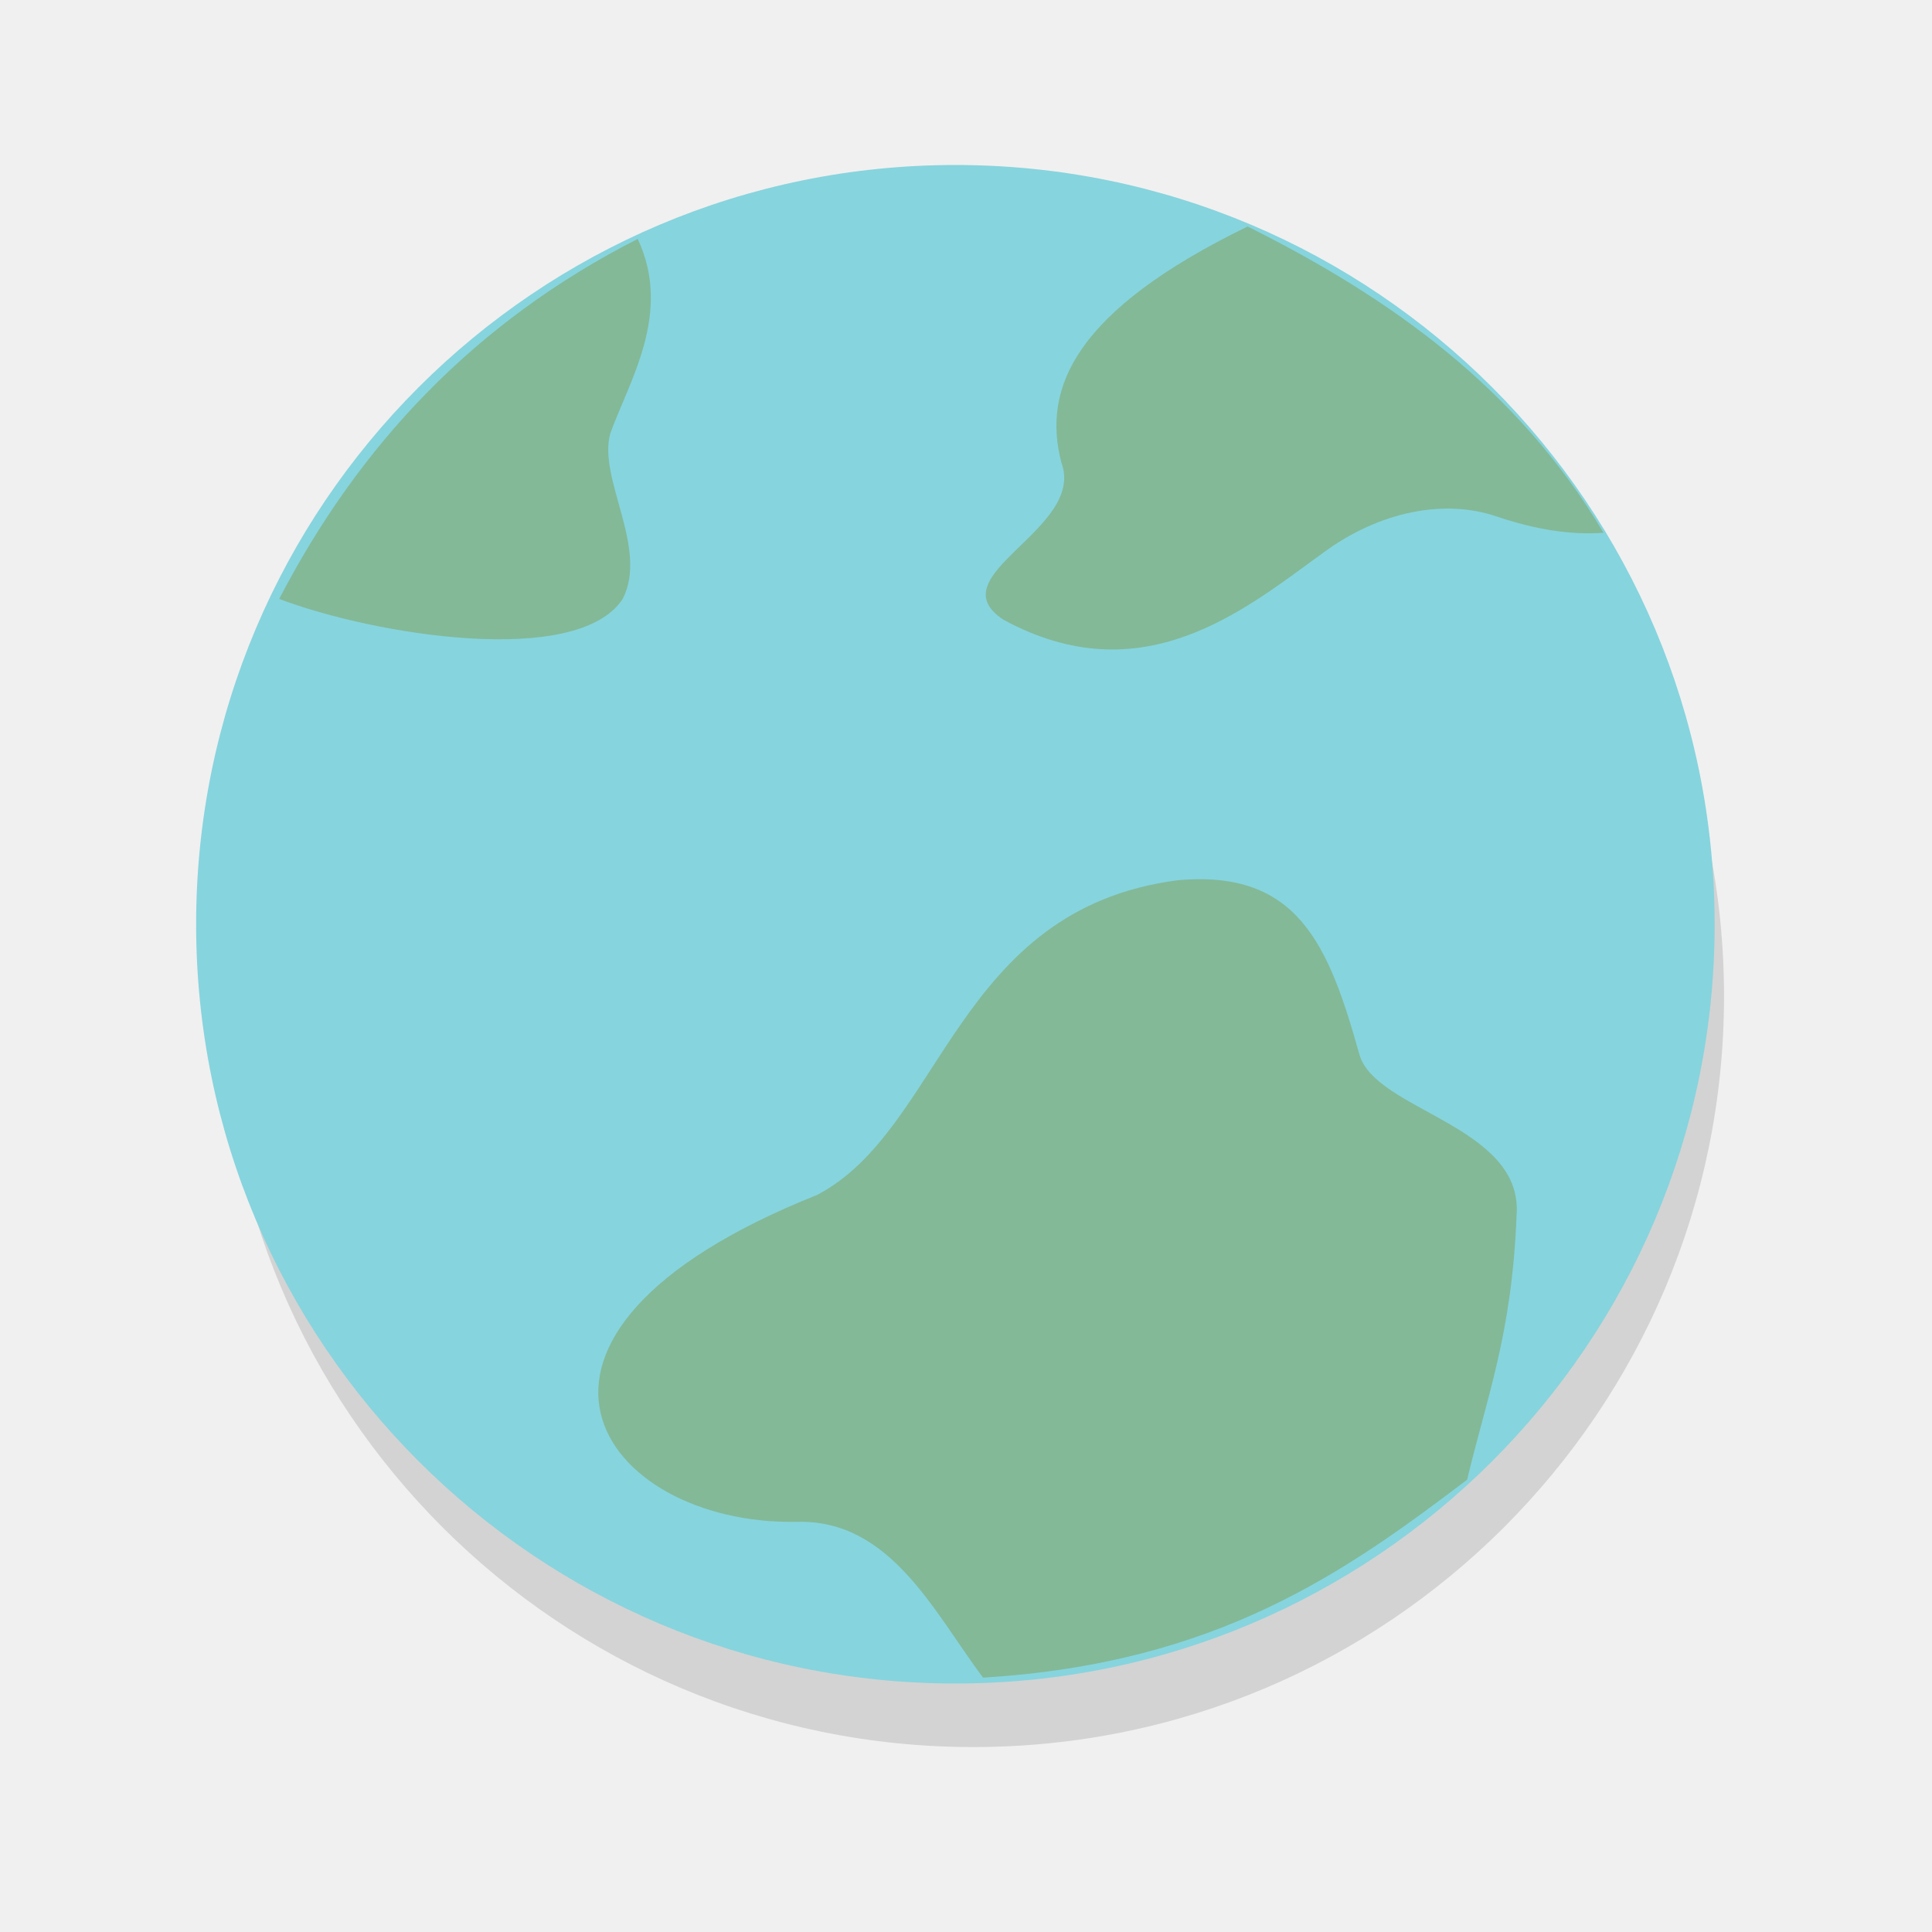
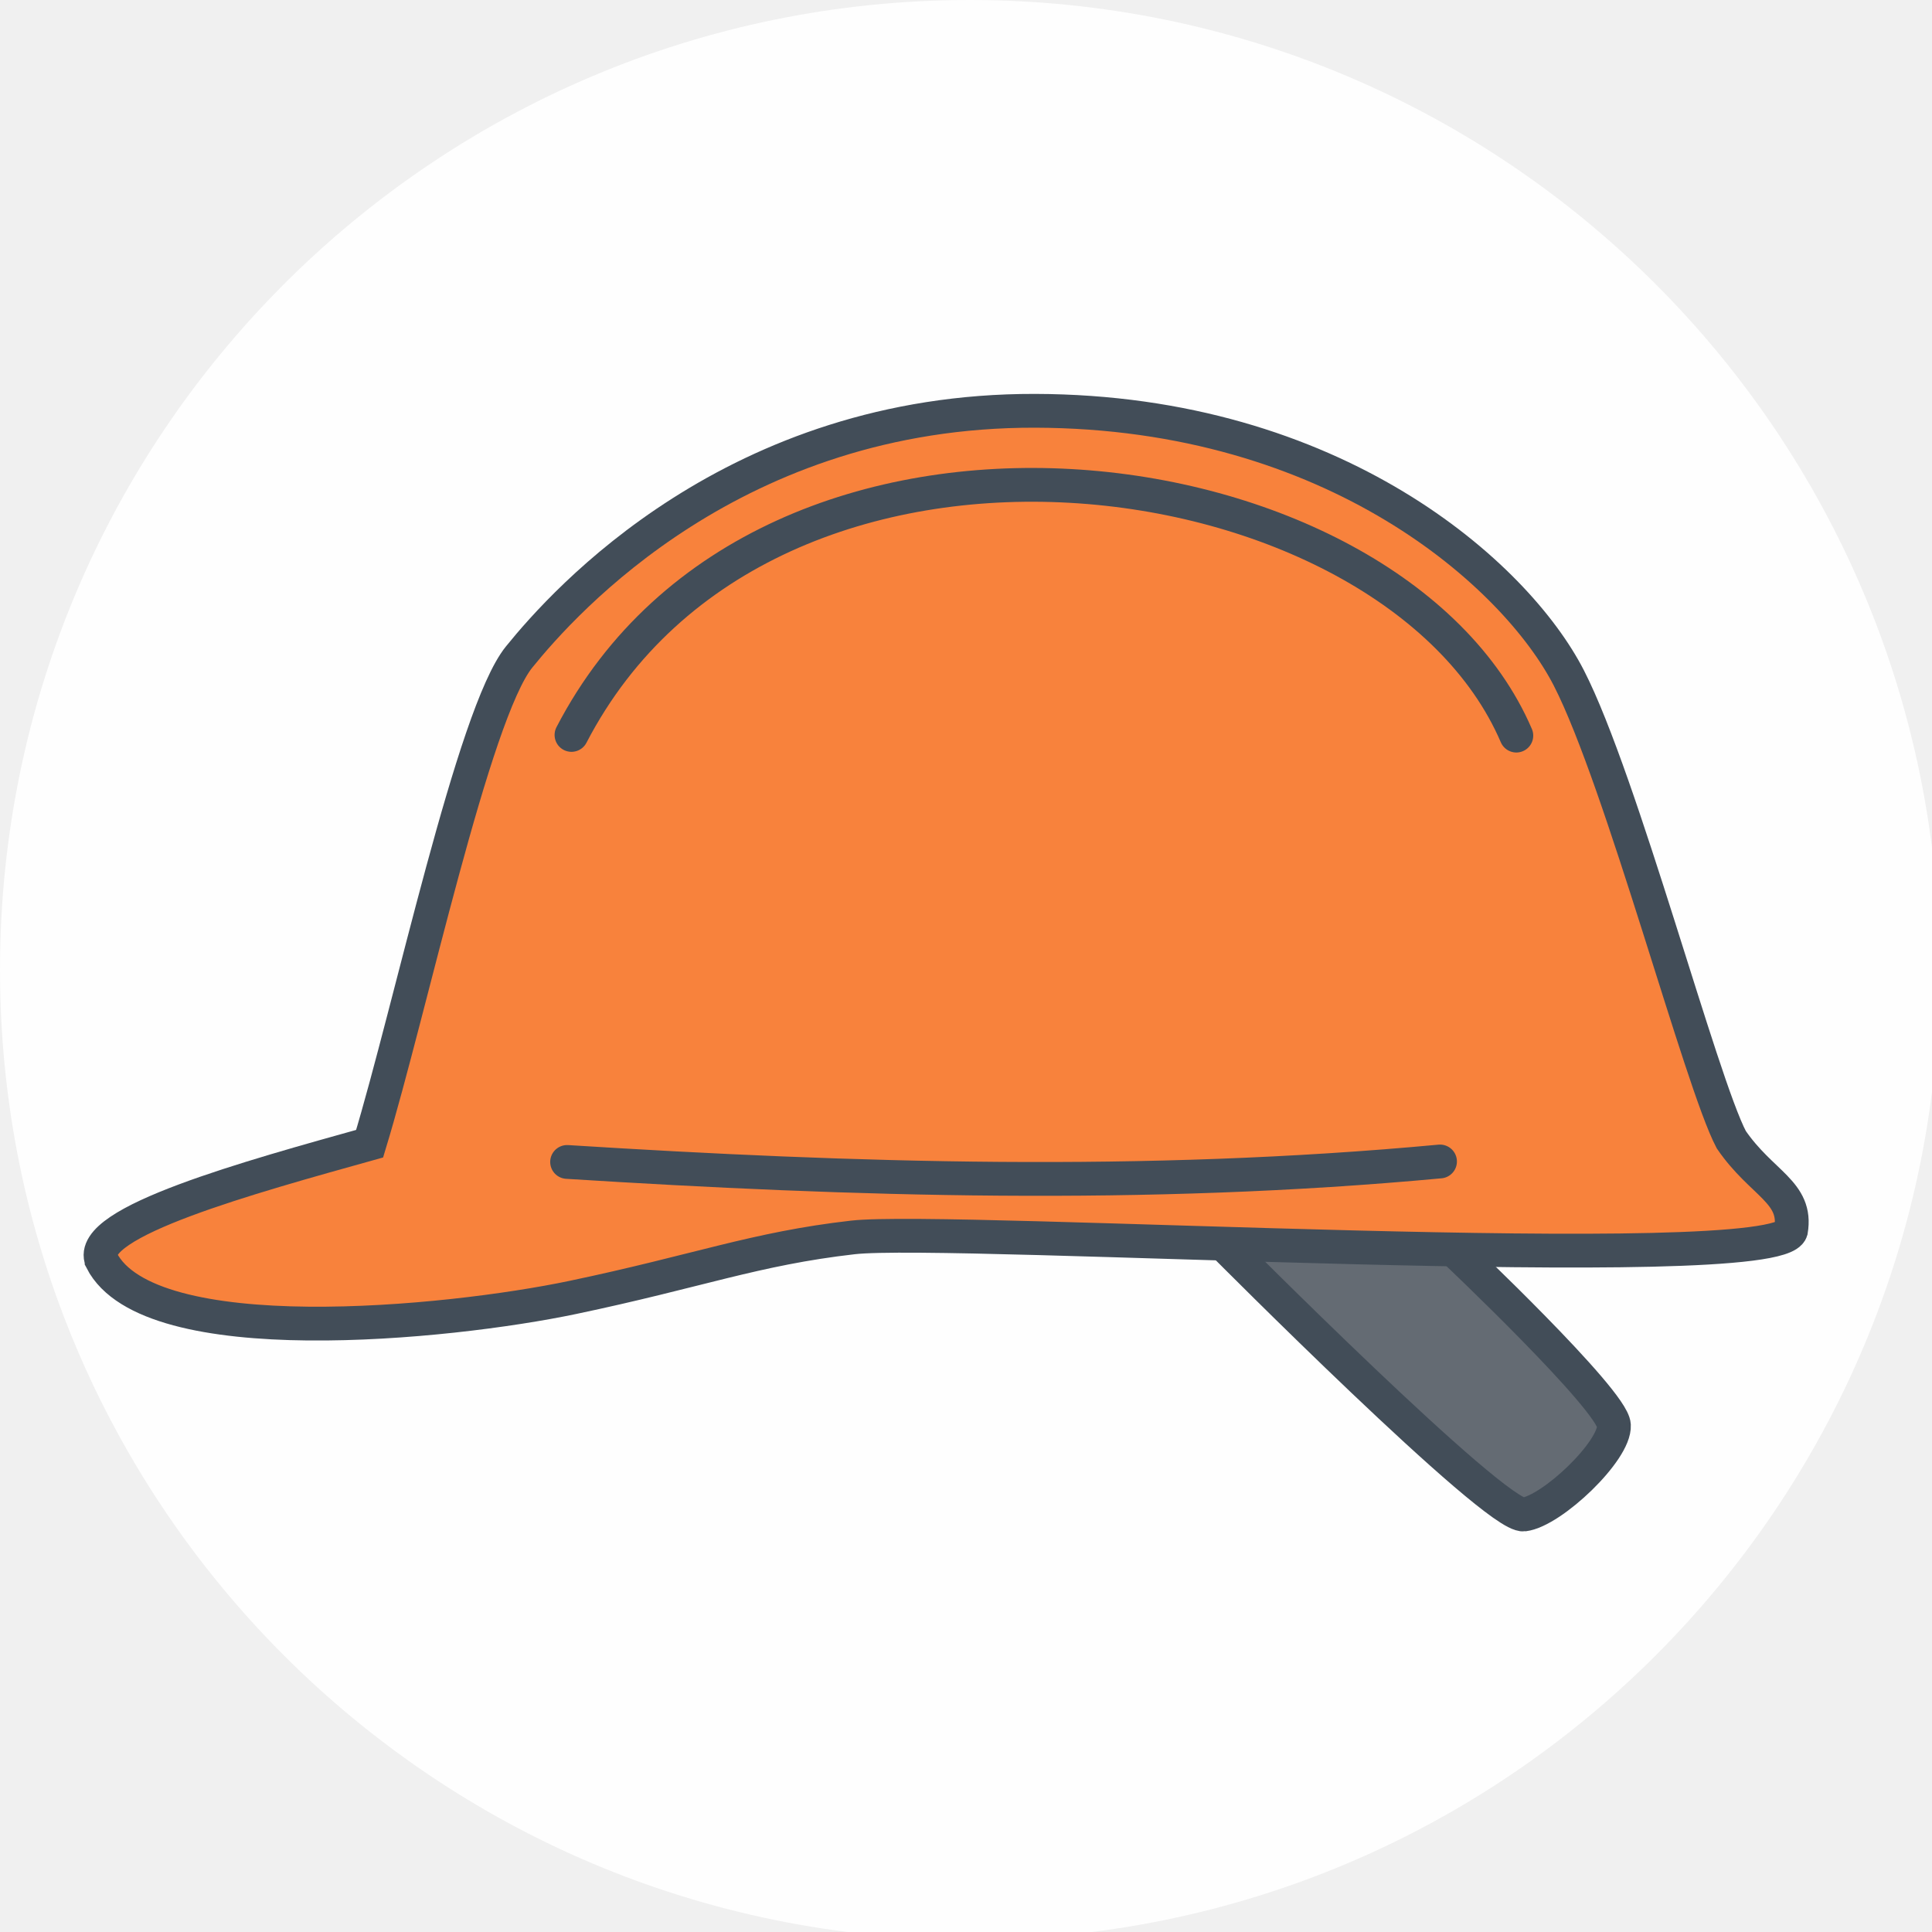
<svg xmlns="http://www.w3.org/2000/svg" width="256" height="256" viewBox="0 0 67.733 67.733" version="1.1" id="svg8">
  <defs id="defs2" />
  <g id="layer1" transform="translate(-0.892948,-229.345)" style="opacity:0.92">
-     <g id="g827" transform="matrix(4.386633,0,0,4.386633,9.256237,-971.9886)">
-       <circle cy="281.825" cx="5.872" id="path846-3" style="opacity:0.92;fill:#000000;fill-opacity:0.145;stroke:none;stroke-width:0.193;stroke-linecap:round;stroke-linejoin:round;stroke-miterlimit:4;stroke-dasharray:none;stroke-dashoffset:0;stroke-opacity:1" r="6" />
-       <circle r="6.068" cy="281.249" cx="5.729" id="path846" style="fill:#7dd1dc;fill-opacity:1;stroke:none;stroke-width:0.195;stroke-linecap:round;stroke-linejoin:round;stroke-miterlimit:4;stroke-dasharray:none;stroke-dashoffset:0;stroke-opacity:1" />
-       <path id="path848" d="m 0.325,278.649 c 0.753,0.286 2.381,0.554 2.745,0 0.209,-0.407 -0.201,-0.962 -0.099,-1.323 0.147,-0.411 0.499,-0.959 0.219,-1.554 -1.308,0.667 -2.227,1.649 -2.865,2.877 z" style="opacity:1;fill:#7ab28a;fill-opacity:0.922;stroke:none;stroke-width:0.265px;stroke-linecap:butt;stroke-linejoin:miter;stroke-opacity:1" />
-       <path id="path850" d="m 8.064,275.673 c -1.381,0.673 -1.643,1.29 -1.488,1.885 0.201,0.537 -1.004,0.902 -0.463,1.257 1.109,0.603 1.924,-0.077 2.547,-0.529 0.471,-0.35 0.992,-0.432 1.389,-0.298 0.309,0.105 0.597,0.152 0.86,0.132 -0.687,-1.158 -1.707,-1.879 -2.844,-2.447 z" style="opacity:1;fill:#7ab28a;fill-opacity:0.922;stroke:none;stroke-width:0.265px;stroke-linecap:butt;stroke-linejoin:miter;stroke-opacity:1" />
-       <path id="path852" d="m 5.95,287.27 c -0.394,-0.526 -0.741,-1.267 -1.49,-1.245 -1.567,0.028 -2.666,-1.483 0.165,-2.613 1.005,-0.527 1.103,-2.281 2.877,-2.514 0.965,-0.09 1.211,0.519 1.455,1.389 0.123,0.454 1.314,0.569 1.257,1.29 -0.037,0.95 -0.238,1.45 -0.395,2.111 -0.973,0.738 -1.997,1.469 -3.87,1.582 z" style="opacity:1;fill:#7ab28a;fill-opacity:0.922;stroke:none;stroke-width:0.265px;stroke-linecap:butt;stroke-linejoin:miter;stroke-opacity:1" />
+     <circle style="fill:#ffffff;fill-opacity:1;stroke:none;stroke-width:2.333;stroke-linecap:round;stroke-miterlimit:4;stroke-dasharray:none" id="path836" cx="34.893" cy="263.345" r="34" />
+     <g id="g867" transform="matrix(0.526775,0,0,0.526775,61.09224,125.8311)">
+       <path style="fill:#585f68;fill-opacity:1;stroke:#333f4b;stroke-width:2.249;stroke-linecap:round;stroke-linejoin:miter;stroke-miterlimit:4;stroke-dasharray:none;stroke-opacity:1" d="m -32.871,279.283 c 0,0 18.125,18.246 20.004,18.016 1.879,-0.23 6.098,-4.247 6,-5.94 -0.098,-1.691 -10.639,-11.658 -10.639,-11.658" id="path856" />
+       <g id="g854" style="fill:#f9782d;fill-opacity:1;stroke:#333f4b;stroke-width:2.249;stroke-linecap:round;stroke-miterlimit:4;stroke-dasharray:none;stroke-opacity:1">
+         <path style="fill:#f9782d;fill-opacity:1;stroke:#333f4b;stroke-width:2.249;stroke-linecap:round;stroke-linejoin:miter;stroke-miterlimit:4;stroke-dasharray:none;stroke-opacity:1" d="m -107.516,280.388 c -1.068,-2.539 9.848,-5.536 17.837,-7.767 2.727,-8.984 6.902,-28.621 9.945,-32.385 3.043,-3.764 14.39,-16.442 34.342,-16.391 19.953,0.05 32.012,10.933 35.526,17.784 3.513,6.852 8.787,26.898 10.809,30.725 2.026,2.955 4.41,3.476 3.974,6.063 -0.961,3.088 -55.919,-0.303 -62.437,0.443 -6.518,0.745 -10.299,2.244 -18.638,3.993 -8.338,1.749 -28.194,3.713 -31.358,-2.464 z" id="path851" />
+       </g>
+       <path style="fill:none;stroke:#333f4b;stroke-width:2.249;stroke-linecap:round;stroke-linejoin:miter;stroke-miterlimit:4;stroke-dasharray:none;stroke-opacity:1" d="m -76.537,273.836 c 18.96,1.195 38.451,1.801 58.096,-0.031" id="path858" />
+       <path style="fill:none;stroke:#333f4b;stroke-width:2.249;stroke-linecap:round;stroke-linejoin:miter;stroke-miterlimit:4;stroke-dasharray:none;stroke-opacity:1" d="m -13.362,245.462 c -8.254,-19.241 -49.915,-25.055 -62.883,-0.045" id="path860" />
    </g>
  </g>
</svg>
